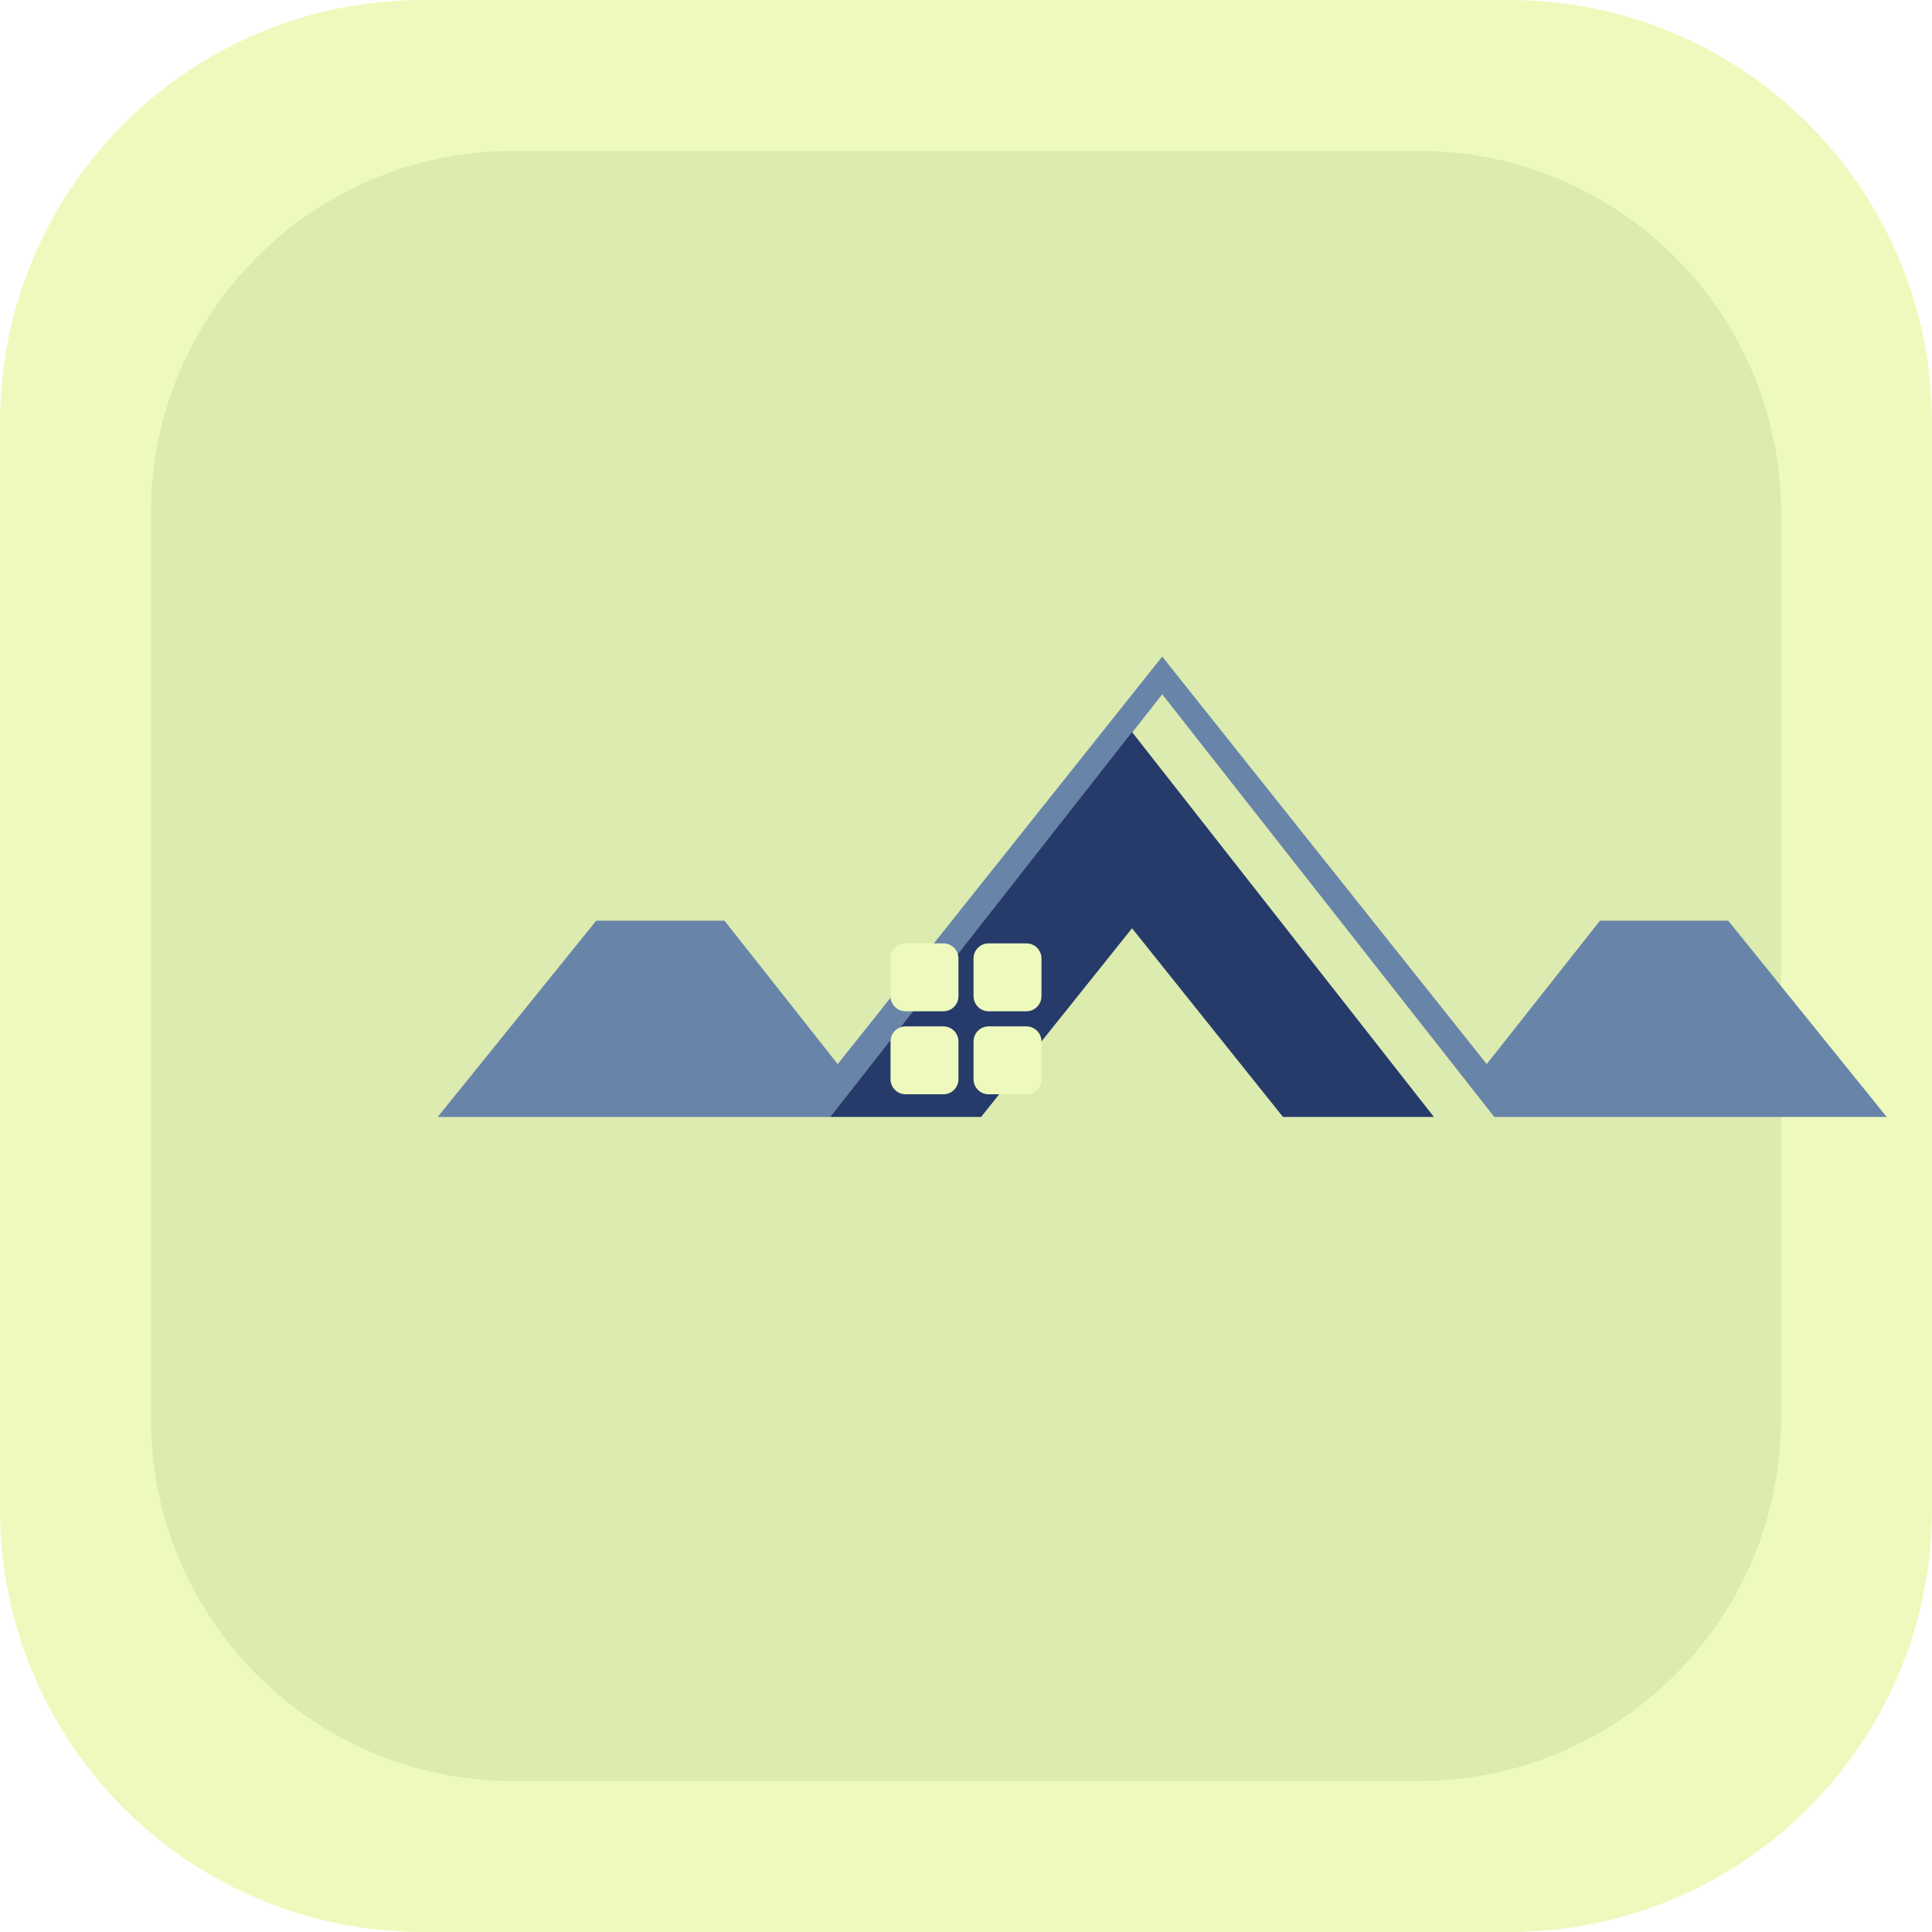
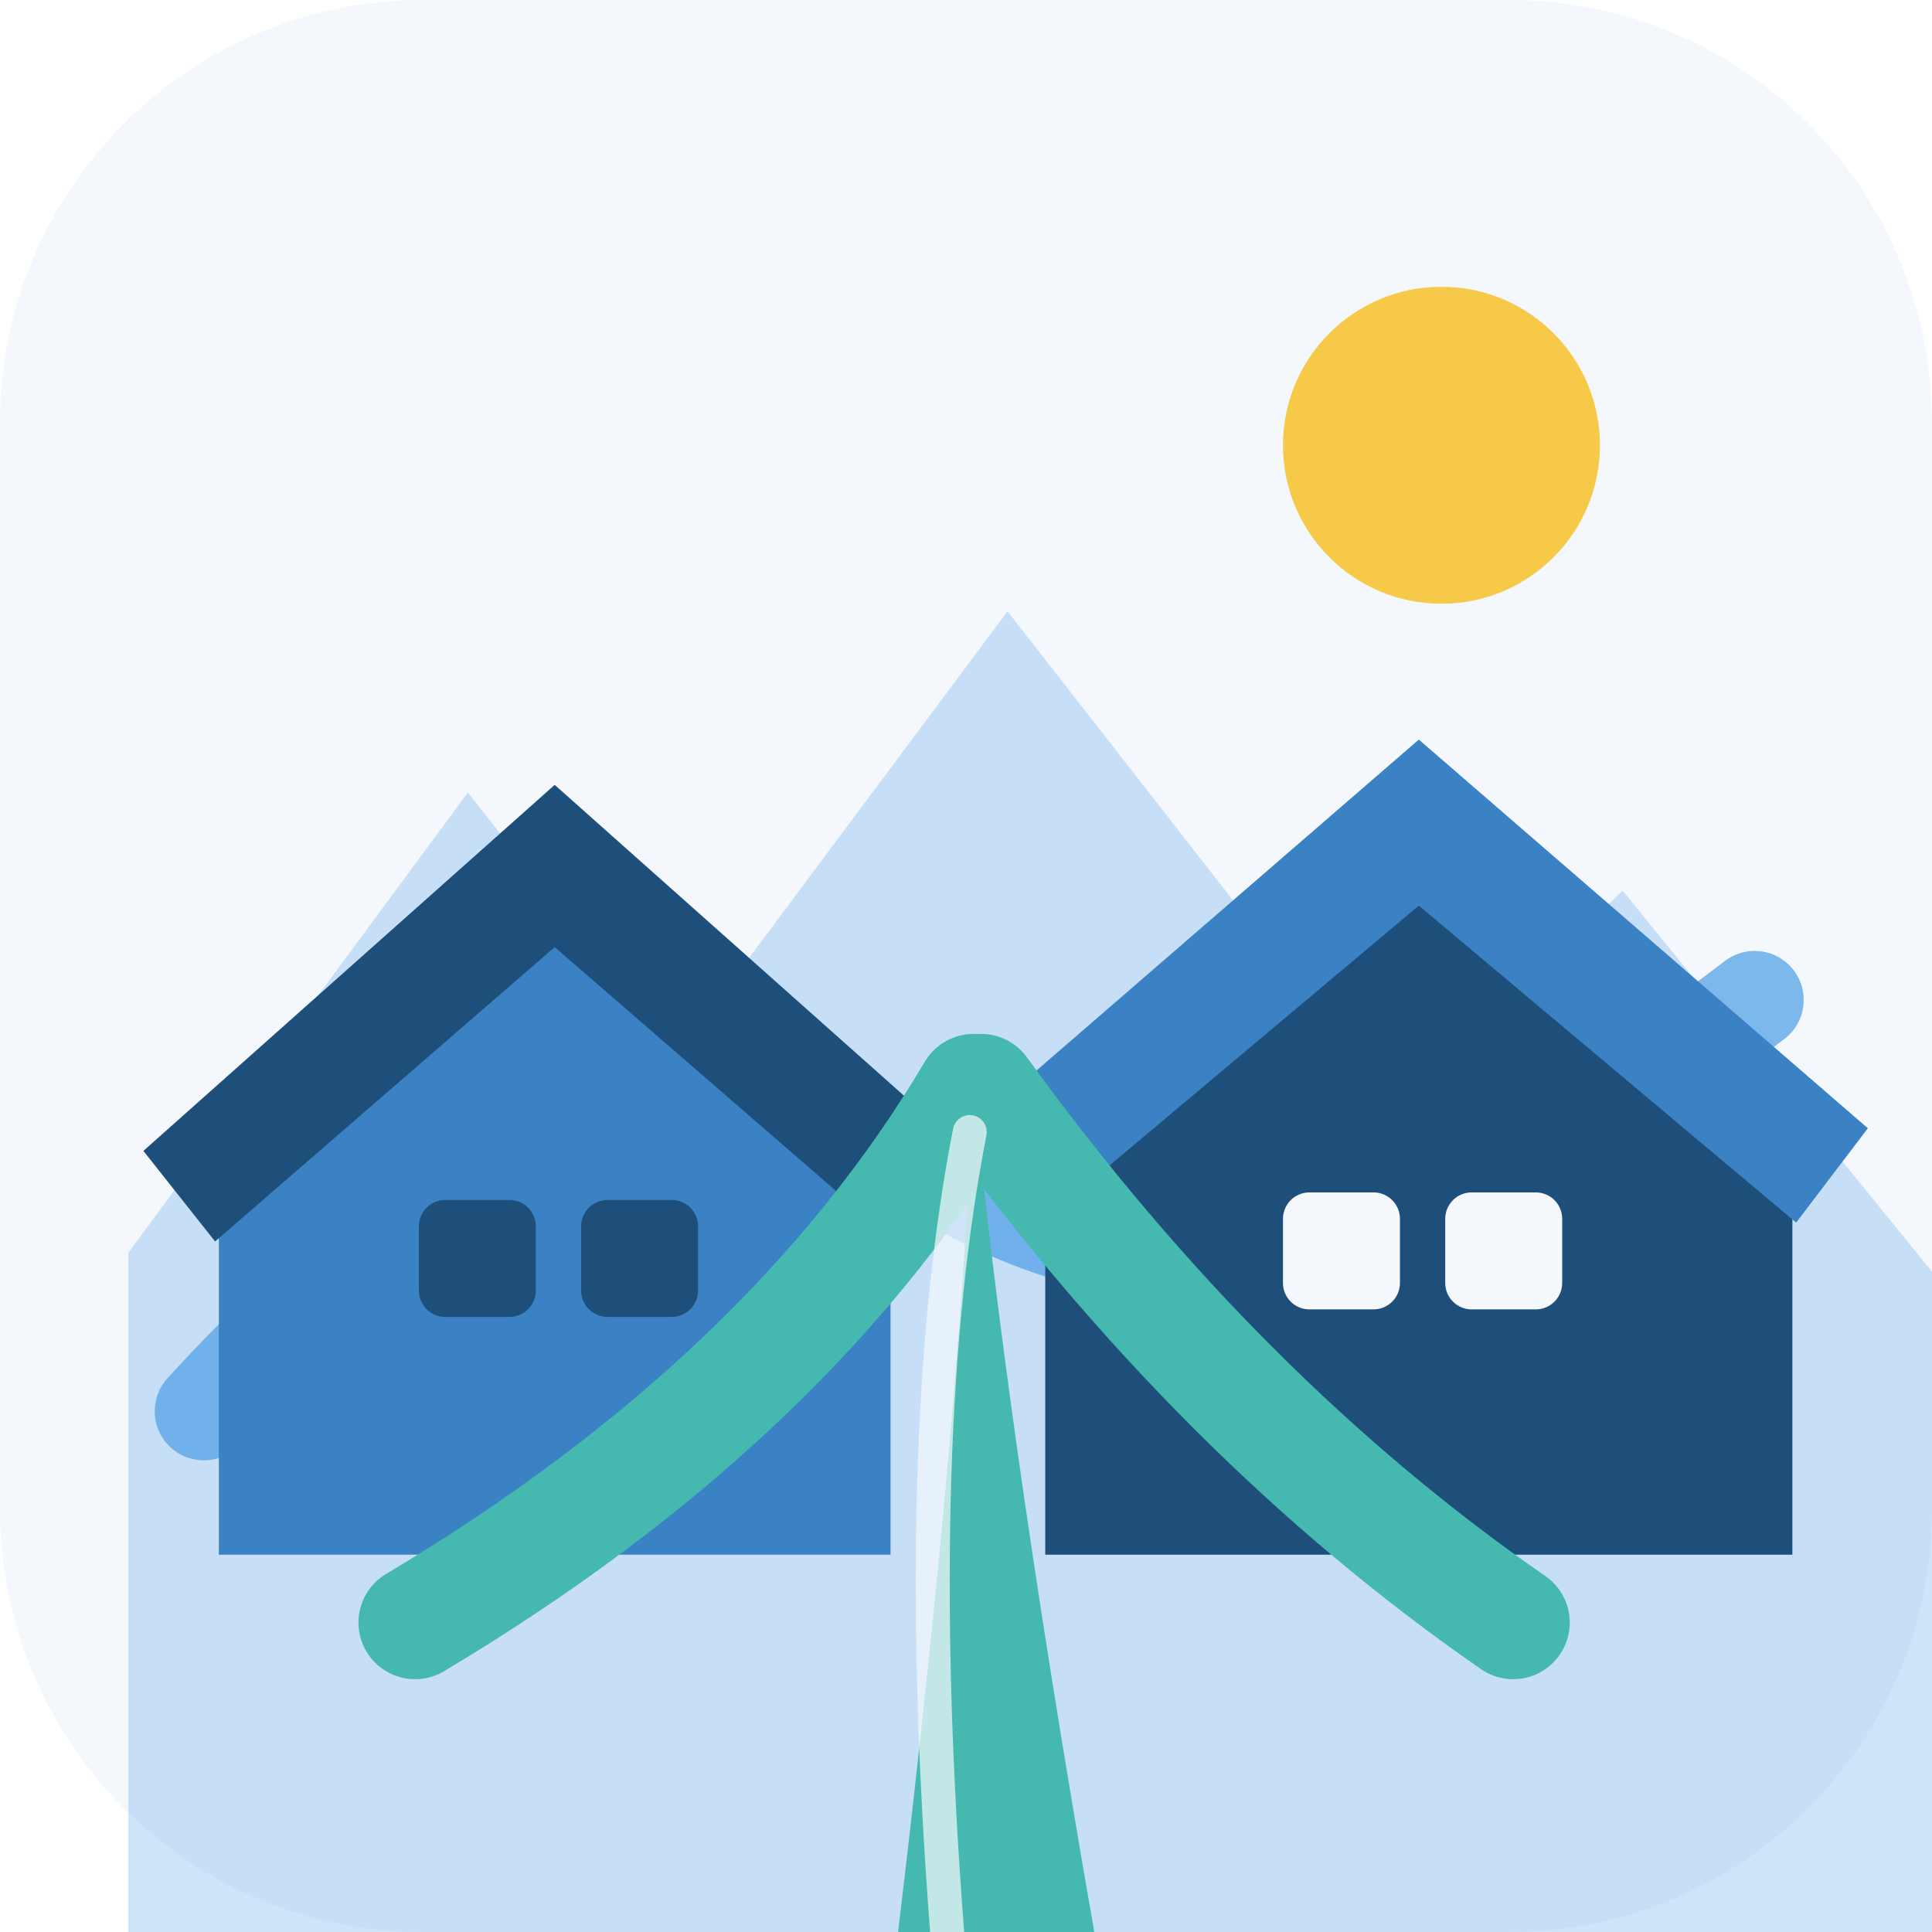
- <svg xmlns="http://www.w3.org/2000/svg" viewBox="0 0 512 512">
-   <rect width="512" height="512" rx="112" fill="#eefabd" />
-   <rect x="40" y="40" width="432" height="432" rx="96" fill="#346739" opacity="0.1" />
-   <path d="M116 296h104l88-112 88 112h104l-42-52h-34l-30 38-86-108-86 108-30-38h-34z" fill="#6984A9" />
-   <path d="M220 296h40l40-50 40 50h40l-80-102z" fill="#263B6A" />
-   <rect x="236" y="250" width="18" height="18" rx="4" fill="#eefabd" />
-   <rect x="258" y="250" width="18" height="18" rx="4" fill="#eefabd" />
-   <rect x="236" y="272" width="18" height="18" rx="4" fill="#eefabd" />
-   <rect x="258" y="272" width="18" height="18" rx="4" fill="#eefabd" />
+ <svg xmlns="http://www.w3.org/2000/svg" viewBox="0 0 512 512" role="img" aria-label="Day by Day and House to House">
+   <rect width="512" height="512" rx="112" fill="#f4f8fc" />
+   <path d="M34 332 124 210l55 70 88-118 103 132 60-58 82 101v175H34Z" fill="#4f9fe8" opacity="0.28" />
+   <circle cx="382" cy="118" r="42" fill="#f7c948" />
+   <path d="M54 374c70-77 136-96 198-61 63 36 124 20 213-48" fill="none" stroke="#4f9fe8" stroke-width="26" stroke-linecap="round" opacity="0.72" />
+   <path d="M58 302 147 226l89 76v110H58Z" fill="#3b82c4" />
+   <path d="M38 305 147 208l109 97-19 24-90-78-90 78Z" fill="#1e4f7a" />
+   <rect x="111" y="318" width="31" height="31" rx="7" fill="#1e4f7a" />
+   <rect x="154" y="318" width="31" height="31" rx="7" fill="#1e4f7a" />
+   <path d="M277 295 376 212l99 83v117H277Z" fill="#1e4f7a" />
+   <path d="M257 299 376 196l119 103-19 25-100-84-100 84Z" fill="#3b82c4" />
+   <rect x="340" y="316" width="31" height="31" rx="7" fill="#f4f8fc" />
+   <rect x="383" y="316" width="31" height="31" rx="7" fill="#f4f8fc" />
+   <path d="M238 512c12-100 18-174 20-224 5 53 15 127 32 224Z" fill="#45b8b0" />
+   <path d="M258 289c-32 54-81 101-148 141M260 289c42 58 89 105 141 141" fill="none" stroke="#45b8b0" stroke-width="30" stroke-linecap="round" stroke-linejoin="round" />
+   <path d="M257 300c-10 51-13 121-6 212" fill="none" stroke="#f4f8fc" stroke-width="9" stroke-linecap="round" opacity="0.72" />
</svg>
